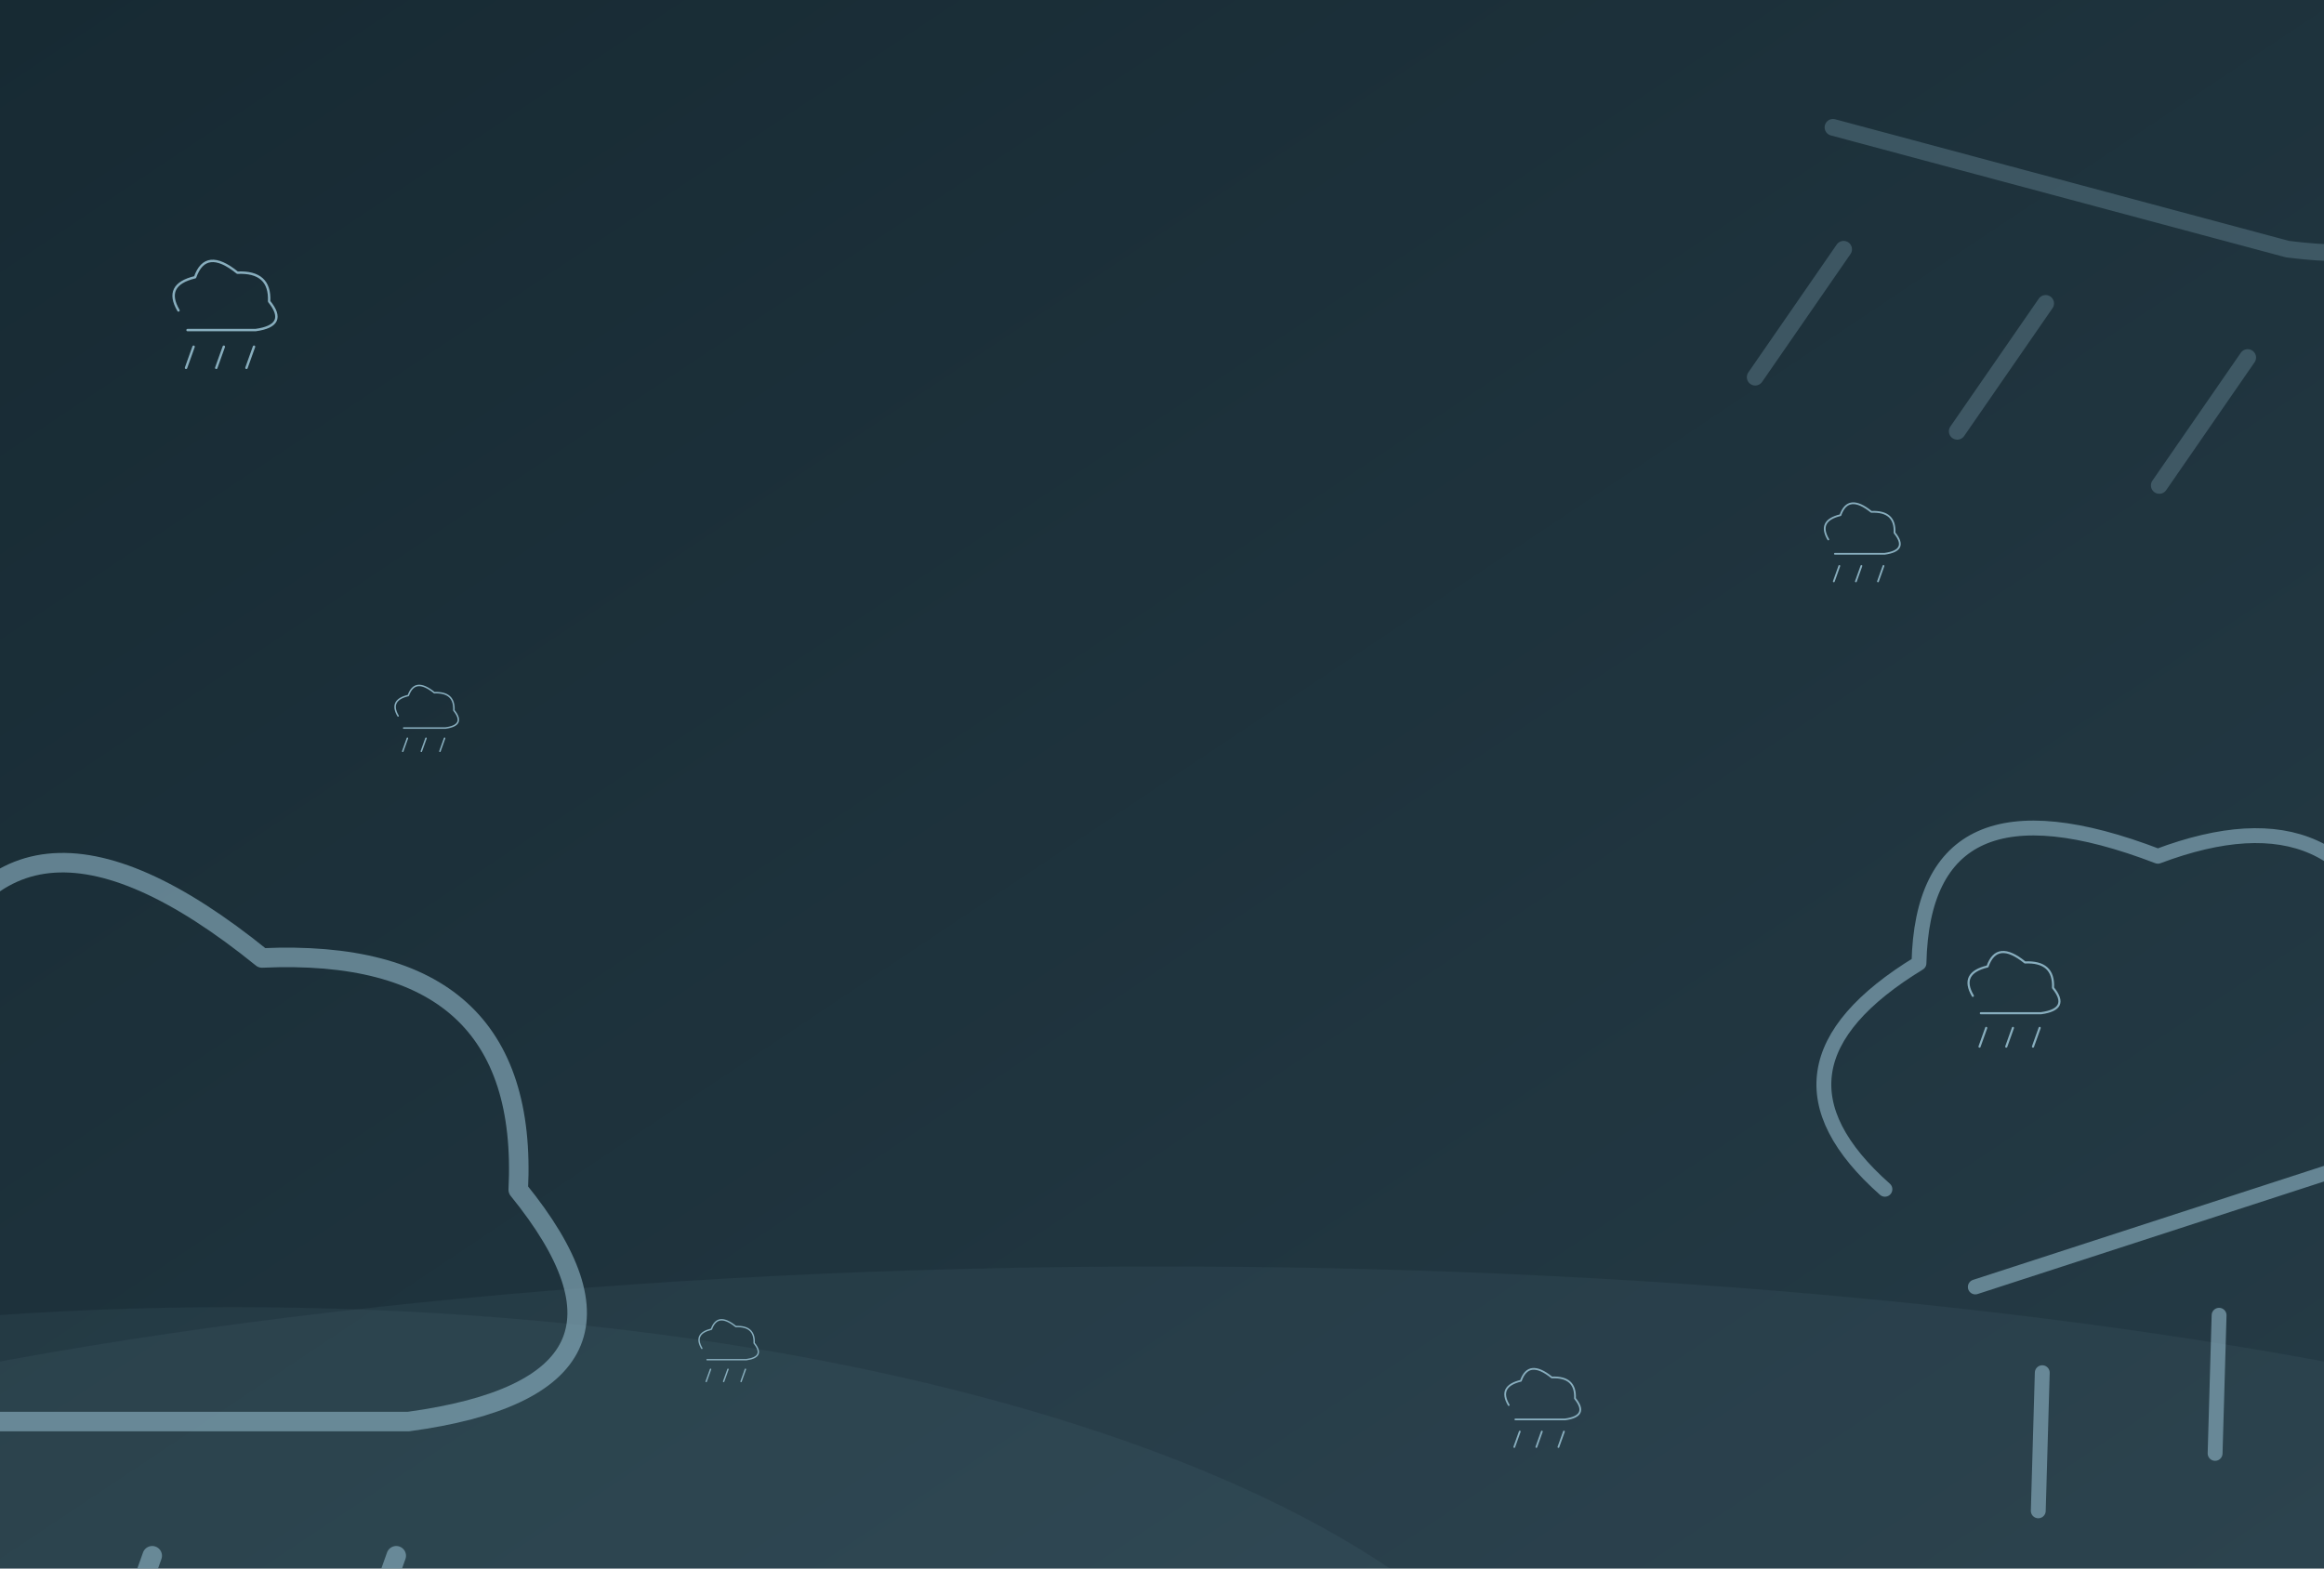
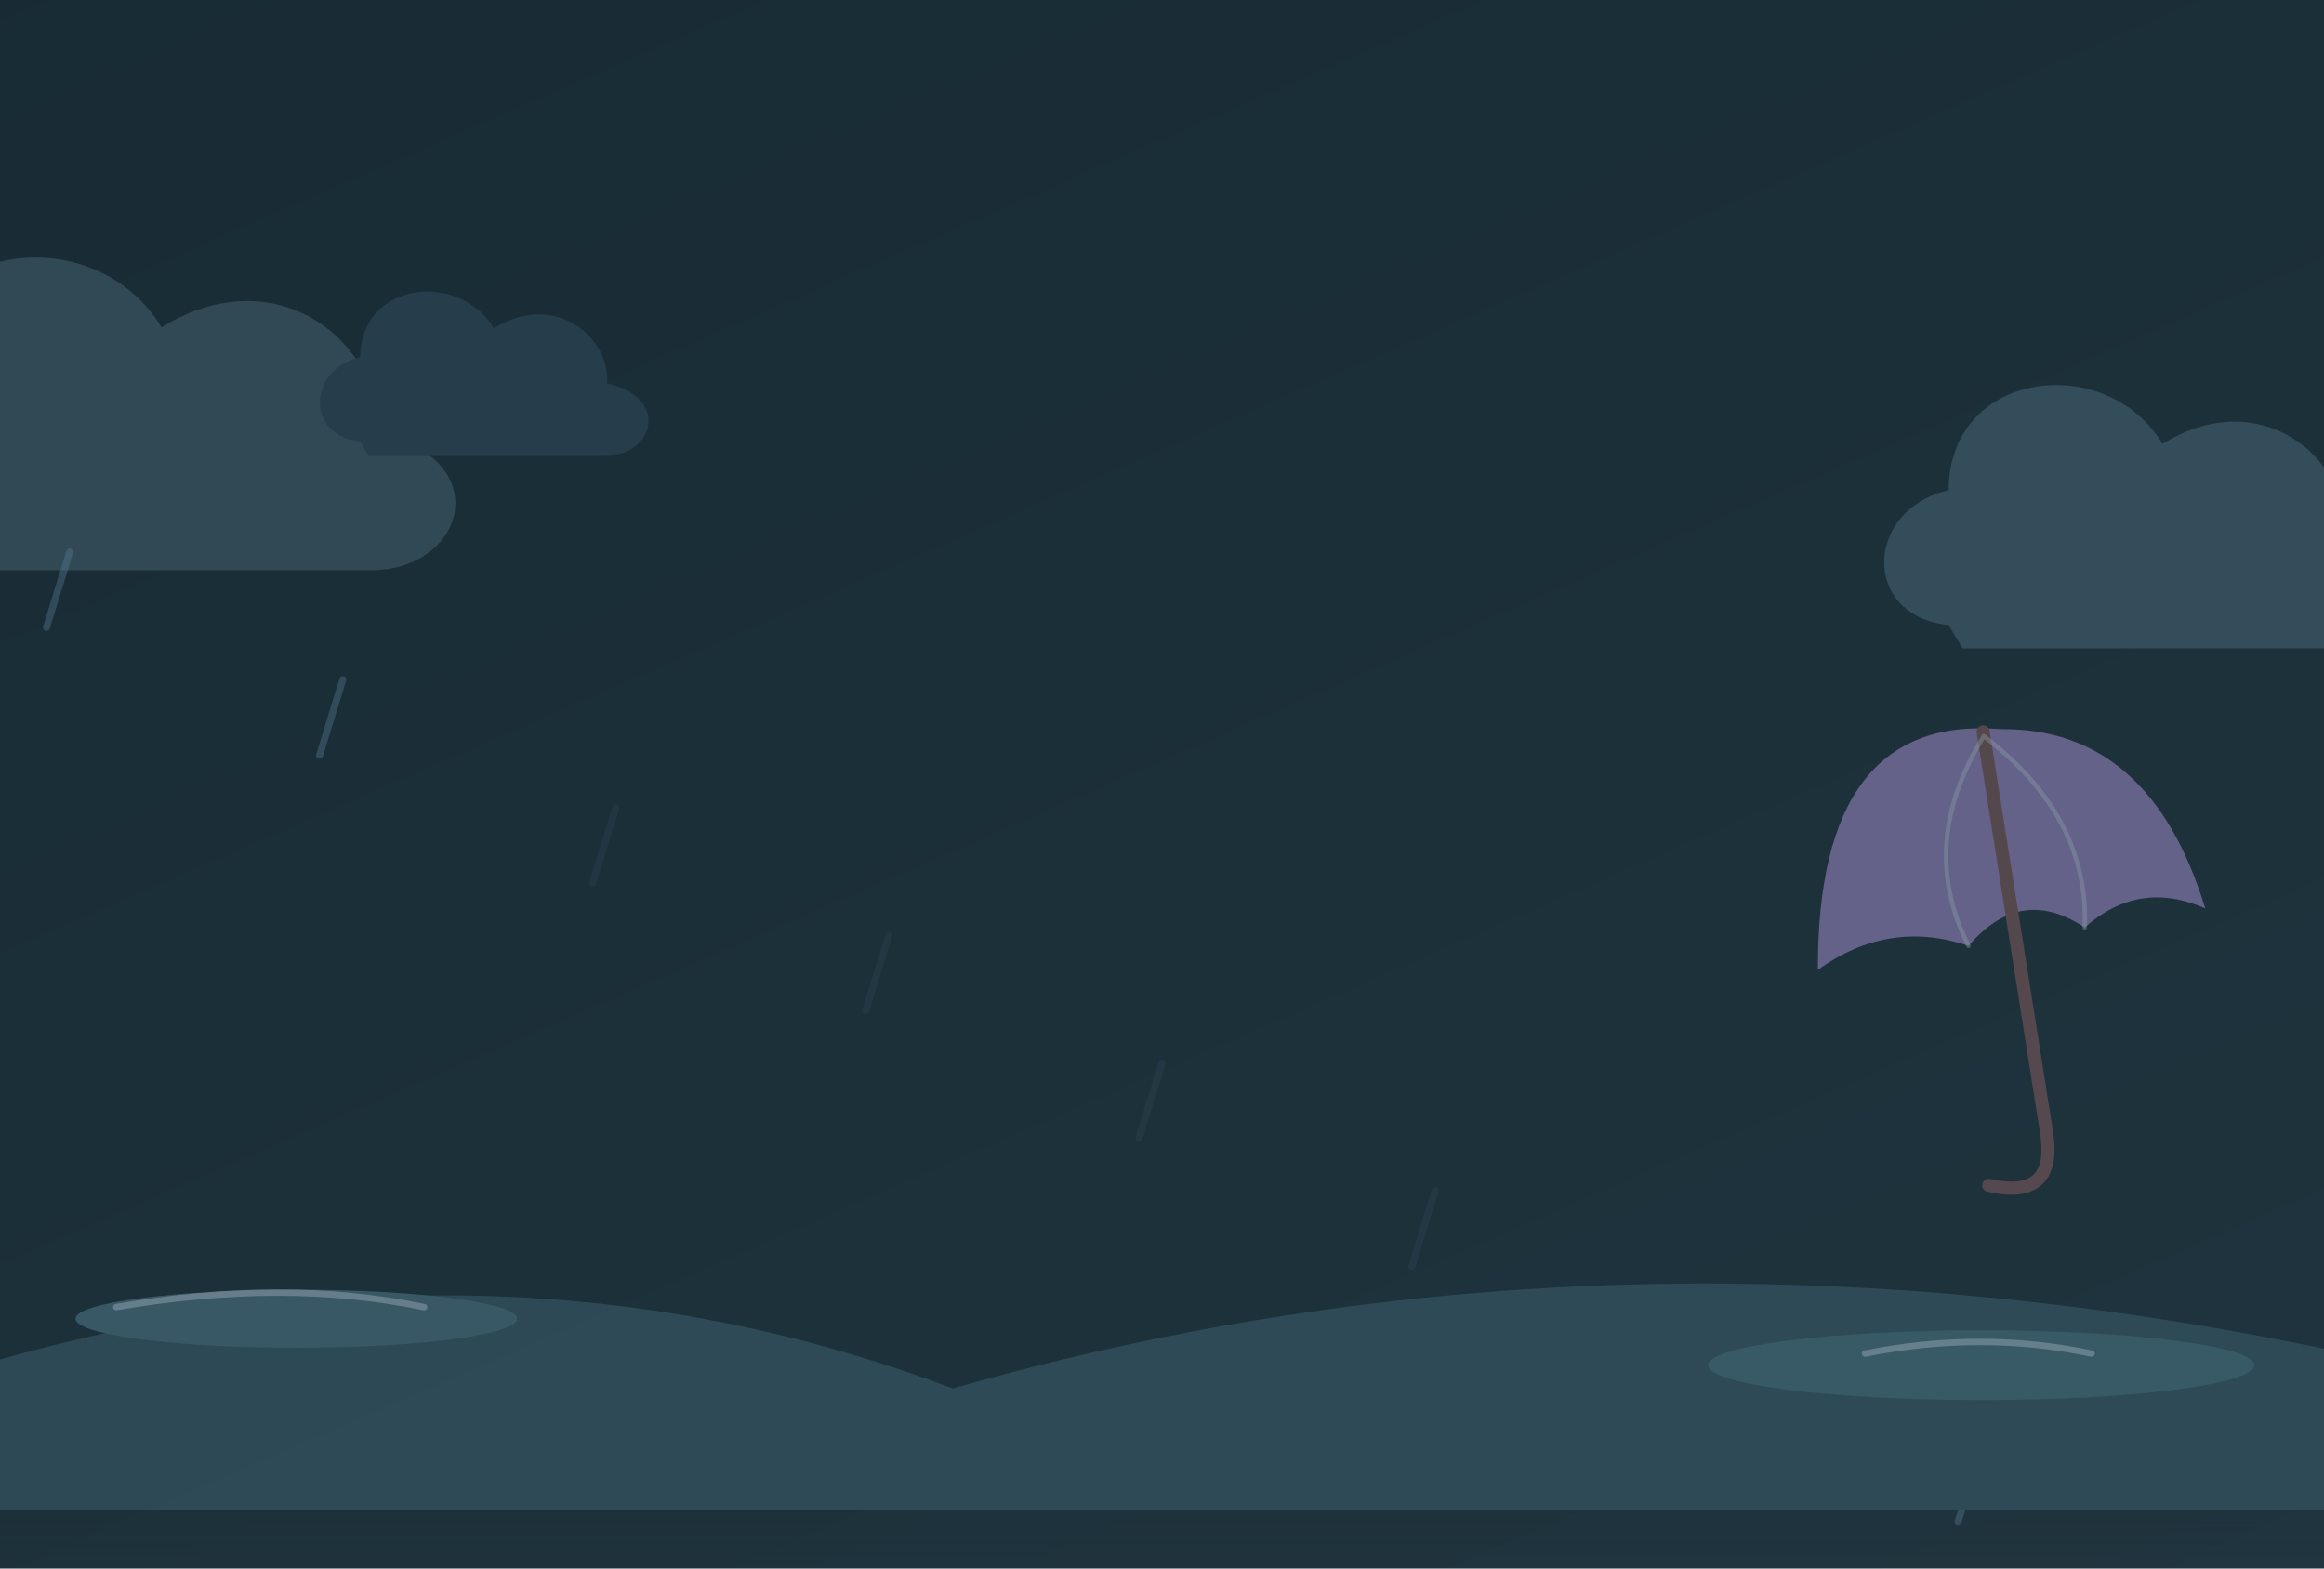
- <svg xmlns="http://www.w3.org/2000/svg" viewBox="0 0 400 270" preserveAspectRatio="xMidYMid slice" fill="none" stroke="currentColor" stroke-width="1.6" stroke-linecap="round" stroke-linejoin="round" color="rgb(136, 174, 190)">
+ <svg xmlns="http://www.w3.org/2000/svg" viewBox="0 70 400 270" preserveAspectRatio="xMidYMid slice" aria-hidden="true" color="">
  <defs>
-     <linearGradient id="scene-backdrop" x2="1" y2="1">
+     <linearGradient id="world-_r_b_-rainy-n-base" x2=".2" y2="1">
      <stop stop-color="#172a33" />
      <stop offset="1" stop-color="#253b46" />
    </linearGradient>
+     <radialGradient id="world-_r_b_-rainy-n-glow">
+       <stop stop-color="#e4bf85" stop-opacity="0.24" />
+       <stop offset="1" stop-color="#e4bf85" stop-opacity="0" />
+     </radialGradient>
+     <radialGradient id="world-_r_b_-rainy-n-shadow">
+       <stop stop-color="#88aebe" stop-opacity=".2" />
+       <stop offset="1" stop-color="#88aebe" stop-opacity="0" />
+     </radialGradient>
+     <linearGradient id="world-_r_b_-rainy-n-quiet" x2="0" y2="1">
+       <stop stop-color="#253b46" stop-opacity="0" />
+       <stop offset=".18" stop-color="#253b46" stop-opacity=".7" />
+       <stop offset=".7" stop-color="#253b46" stop-opacity=".82" />
+       <stop offset="1" stop-color="#253b46" stop-opacity="0" />
+     </linearGradient>
  </defs>
-   <rect width="400" height="270" fill="url(#scene-backdrop)" stroke="none" />
-   <defs>
-     <g id="world-_r_b_">
-       <path d="M-28-6Q-38-23-17-28Q-10-48 11-31Q33-32 32-12Q45 4 23 7H-22" />
-       <path d="M-18 18-23 32M2 18-3 32M22 18 17 32" />
+   <rect width="400" height="850" fill="url(#world-_r_b_-rainy-n-base)" />
+   <g opacity="0.72">
+     <g transform="translate(24 152) rotate(0) scale(0.95)">
+       <path d="M-42 12C-61 10-60-13-42-17C-42-43-8-47 4-27C25-40 44-24 43-8C65-3 59 17 42 17H-39Z" fill="#3a5361" />
    </g>
-   </defs>
-   <ellipse cx="200" cy="298" rx="330" ry="80" fill="currentColor" opacity=".07" stroke="none" />
-   <ellipse cx="40" cy="315" rx="230" ry="90" fill="currentColor" opacity=".07" stroke="none" />
-   <g opacity="0.65">
-     <use href="#world-_r_b_" transform="translate(22 230) scale(2.1)" />
-     <use href="#world-_r_b_" transform="translate(370 200) scale(1.6) rotate(-18)" />
-     <use href="#world-_r_b_" transform="translate(357 20) scale(1.8) rotate(15)" opacity=".45" />
+     <g transform="translate(369 168) rotate(0) scale(0.8)">
+       <path d="M-42 12C-61 10-60-13-42-17C-42-43-8-47 4-27C25-40 44-24 43-8C65-3 59 17 42 17H-39Z" fill="#3c5967" />
+     </g>
+     <g transform="translate(83 140) rotate(0) scale(0.5)">
+       <path d="M-42 12C-61 10-60-13-42-17C-42-43-8-47 4-27C25-40 44-24 43-8C65-3 59 17 42 17H-39Z" fill="#2b4354" />
+     </g>
+     <path d="M12 165l-4 13" fill="none" stroke="#6d93b4" stroke-width="1.2" stroke-linecap="round" stroke-linejoin="round" opacity="0.4" />
+     <path d="M59 187l-4 13" fill="none" stroke="#6d93b4" stroke-width="1.2" stroke-linecap="round" stroke-linejoin="round" opacity="0.4" />
+     <path d="M106 209l-4 13" fill="none" stroke="#6d93b4" stroke-width="1.2" stroke-linecap="round" stroke-linejoin="round" opacity="0.1" />
+     <path d="M153 231l-4 13" fill="none" stroke="#6d93b4" stroke-width="1.2" stroke-linecap="round" stroke-linejoin="round" opacity="0.1" />
+     <path d="M200 253l-4 13" fill="none" stroke="#6d93b4" stroke-width="1.2" stroke-linecap="round" stroke-linejoin="round" opacity="0.1" />
+     <path d="M247 275l-4 13" fill="none" stroke="#6d93b4" stroke-width="1.2" stroke-linecap="round" stroke-linejoin="round" opacity="0.1" />
+     <path d="M294 297l-4 13" fill="none" stroke="#6d93b4" stroke-width="1.2" stroke-linecap="round" stroke-linejoin="round" opacity="0.1" />
+     <path d="M341 319l-4 13" fill="none" stroke="#6d93b4" stroke-width="1.2" stroke-linecap="round" stroke-linejoin="round" opacity="0.4" />
+     <path d="M388 341l-4 13" fill="none" stroke="#6d93b4" stroke-width="1.2" stroke-linecap="round" stroke-linejoin="round" opacity="0.4" />
+     <path d="M35 363l-4 13" fill="none" stroke="#6d93b4" stroke-width="1.2" stroke-linecap="round" stroke-linejoin="round" opacity="0.4" />
+     <path d="M82 385l-4 13" fill="none" stroke="#6d93b4" stroke-width="1.2" stroke-linecap="round" stroke-linejoin="round" opacity="0.4" />
+     <path d="M129 407l-4 13" fill="none" stroke="#6d93b4" stroke-width="1.2" stroke-linecap="round" stroke-linejoin="round" opacity="0.1" />
+     <path d="M176 429l-4 13" fill="none" stroke="#6d93b4" stroke-width="1.2" stroke-linecap="round" stroke-linejoin="round" opacity="0.1" />
+     <path d="M223 451l-4 13" fill="none" stroke="#6d93b4" stroke-width="1.2" stroke-linecap="round" stroke-linejoin="round" opacity="0.1" />
+     <path d="M270 473l-4 13" fill="none" stroke="#6d93b4" stroke-width="1.2" stroke-linecap="round" stroke-linejoin="round" opacity="0.1" />
+     <path d="M317 495l-4 13" fill="none" stroke="#6d93b4" stroke-width="1.2" stroke-linecap="round" stroke-linejoin="round" opacity="0.4" />
+     <path d="M364 517l-4 13" fill="none" stroke="#6d93b4" stroke-width="1.2" stroke-linecap="round" stroke-linejoin="round" opacity="0.4" />
+     <path d="M11 539l-4 13" fill="none" stroke="#6d93b4" stroke-width="1.2" stroke-linecap="round" stroke-linejoin="round" opacity="0.4" />
+     <path d="M58 561l-4 13" fill="none" stroke="#6d93b4" stroke-width="1.2" stroke-linecap="round" stroke-linejoin="round" opacity="0.4" />
+     <path d="M105 583l-4 13" fill="none" stroke="#6d93b4" stroke-width="1.2" stroke-linecap="round" stroke-linejoin="round" opacity="0.1" />
+     <path d="M152 605l-4 13" fill="none" stroke="#6d93b4" stroke-width="1.2" stroke-linecap="round" stroke-linejoin="round" opacity="0.1" />
+     <path d="M199 627l-4 13" fill="none" stroke="#6d93b4" stroke-width="1.2" stroke-linecap="round" stroke-linejoin="round" opacity="0.1" />
+     <path d="M246 649l-4 13" fill="none" stroke="#6d93b4" stroke-width="1.2" stroke-linecap="round" stroke-linejoin="round" opacity="0.1" />
+     <path d="M293 671l-4 13" fill="none" stroke="#6d93b4" stroke-width="1.2" stroke-linecap="round" stroke-linejoin="round" opacity="0.1" />
+     <path d="M340 693l-4 13" fill="none" stroke="#6d93b4" stroke-width="1.2" stroke-linecap="round" stroke-linejoin="round" opacity="0.4" />
+     <path d="M387 715l-4 13" fill="none" stroke="#6d93b4" stroke-width="1.2" stroke-linecap="round" stroke-linejoin="round" opacity="0.4" />
+     <path d="M-10 307Q82 278 164 309Q283 275 413 305V330H-10Z" fill="#355361" />
+     <g transform="translate(344 232) rotate(-9) scale(0.75)">
+       <path d="M-42 0Q-33-58 8-48Q42-43 48 0Q34-9 20 0Q7-12-7 0Q-24-9-42 0Z" fill="#8175a7" />
+       <path d="M4-48V45Q4 61-11 55" fill="none" stroke="#6b5054" stroke-width="3" stroke-linecap="round" stroke-linejoin="round" />
+       <path d="M4-47Q-15-25-7 0M4-47Q25-25 20 0" fill="none" stroke="#b7c7d5" stroke-width="1" stroke-linecap="round" stroke-linejoin="round" opacity=".4" />
+     </g>
+     <ellipse cx="341" cy="305" rx="47" ry="6" fill="#436876" />
+     <ellipse cx="51" cy="297" rx="38" ry="5" fill="#436876" />
+     <path d="M20 295Q49 290 73 295M321 303Q341 299 360 303" fill="none" stroke="#b7c7d5" stroke-width="1.1" stroke-linecap="round" stroke-linejoin="round" opacity=".55" />
  </g>
-   <g transform="translate(38 55) scale(0.26)">
-     <g class="series-world-mote" style="animation-delay: 0s; animation-duration: 7s;">
-       <use href="#world-_r_b_" />
-     </g>
-   </g>
-   <g transform="translate(320 94) scale(0.19)">
-     <g class="series-world-mote" style="animation-delay: -1.7s; animation-duration: 8s;">
-       <use href="#world-_r_b_" />
-     </g>
-   </g>
-   <g transform="translate(73 124.2) scale(0.16)">
-     <g class="series-world-mote" style="animation-delay: -3.4s; animation-duration: 9s;">
-       <use href="#world-_r_b_" />
-     </g>
-   </g>
-   <g transform="translate(346 172.8) scale(0.23)">
-     <g class="series-world-mote" style="animation-delay: -5.1s; animation-duration: 7s;">
-       <use href="#world-_r_b_" />
-     </g>
-   </g>
-   <g transform="translate(125 233) scale(0.15)">
-     <g class="series-world-mote" style="animation-delay: -6.8s; animation-duration: 8s;">
-       <use href="#world-_r_b_" />
-     </g>
-   </g>
-   <g transform="translate(265 243) scale(0.19)">
-     <g class="series-world-mote" style="animation-delay: -8.5s; animation-duration: 9s;">
-       <use href="#world-_r_b_" />
+   <rect y="330" width="400" height="390" fill="url(#world-_r_b_-rainy-n-quiet)" />
+   <g opacity="0.55">
+     <path d="M0 730Q151 700 400 741V850H0Z" fill="#294653" />
+     <ellipse cx="54" cy="782" rx="82" ry="16" fill="#3b5c68" />
+     <ellipse cx="358" cy="825" rx="98" ry="19" fill="#385766" />
+     <g transform="translate(15 730) rotate(0) scale(0.7)">
+       <path d="M0 0Q-5-34 5-57" fill="none" stroke="#608f88" stroke-width="3" stroke-linecap="round" stroke-linejoin="round" />
+       <path d="M-2-21Q-36-32-26-50Q-3-49-2-21M0-33Q1-66 24-62Q26-41 0-33M3-48Q-15-72-3-83Q16-74 3-48" fill="#608f88" />
+       <path d="M-18-5H18L13 22Q0 28-13 22Z" fill="#7791a7" />
    </g>
  </g>
</svg>
